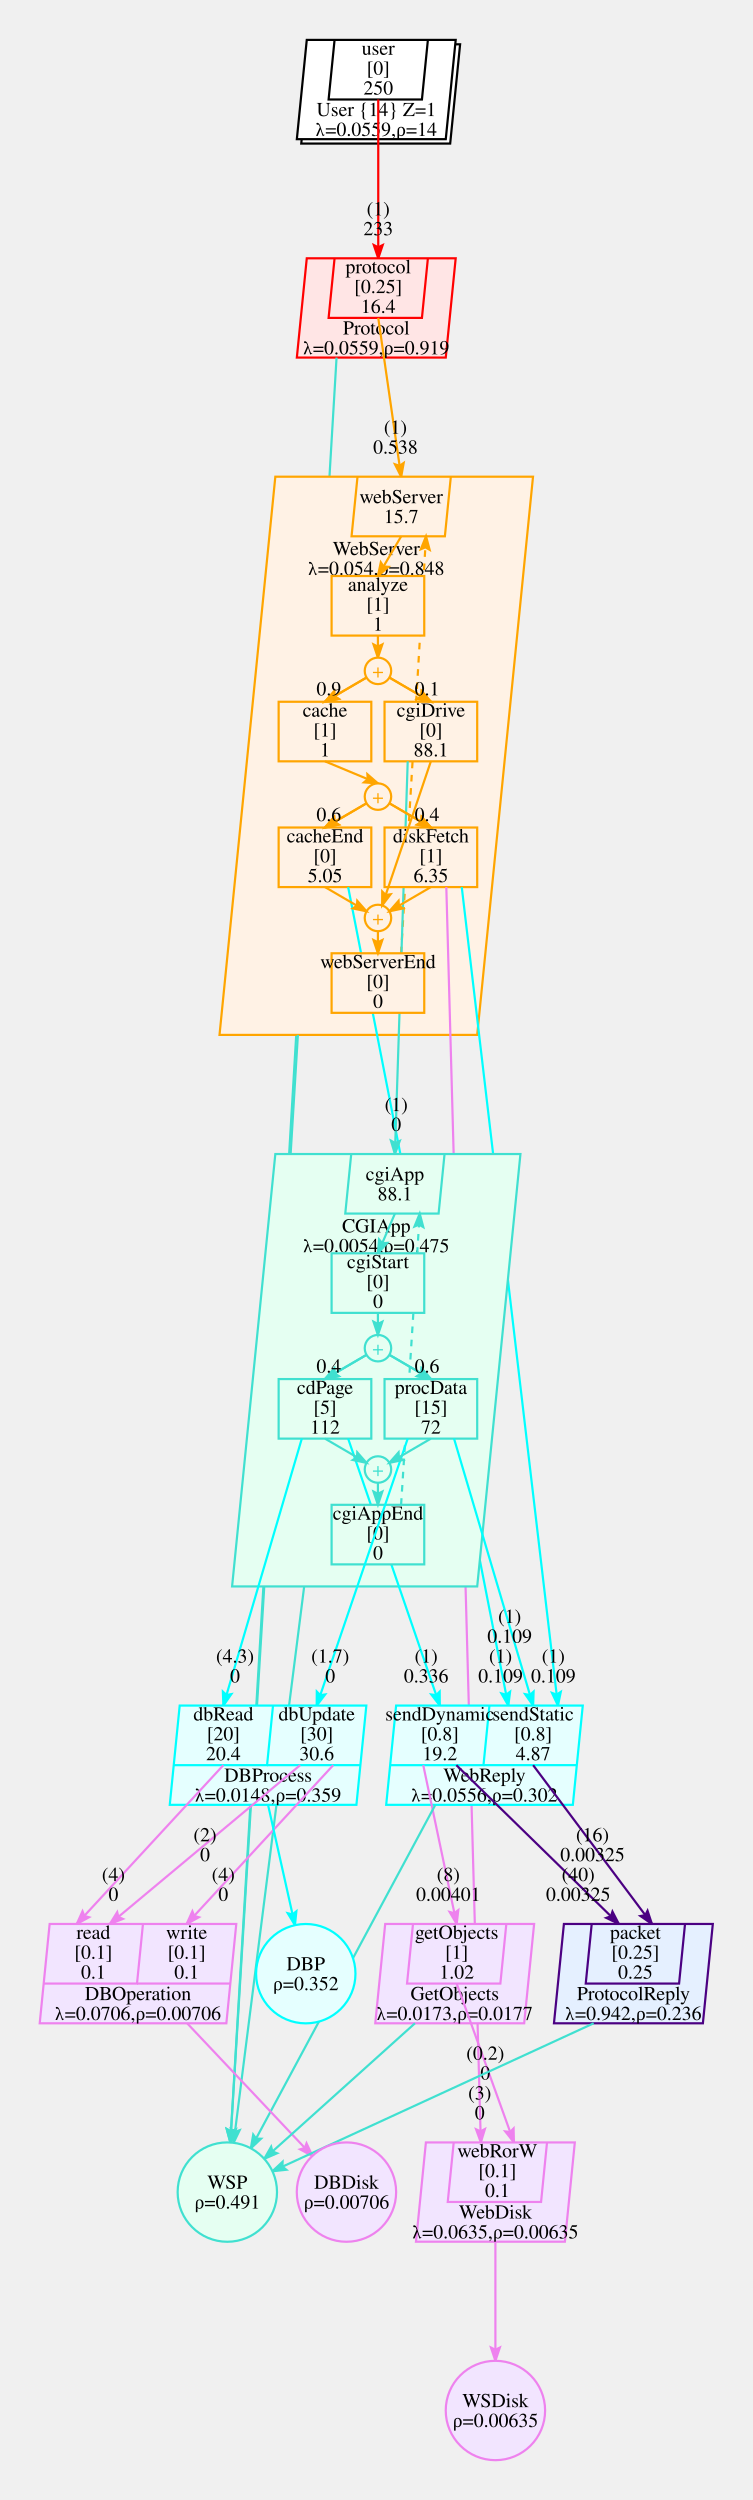
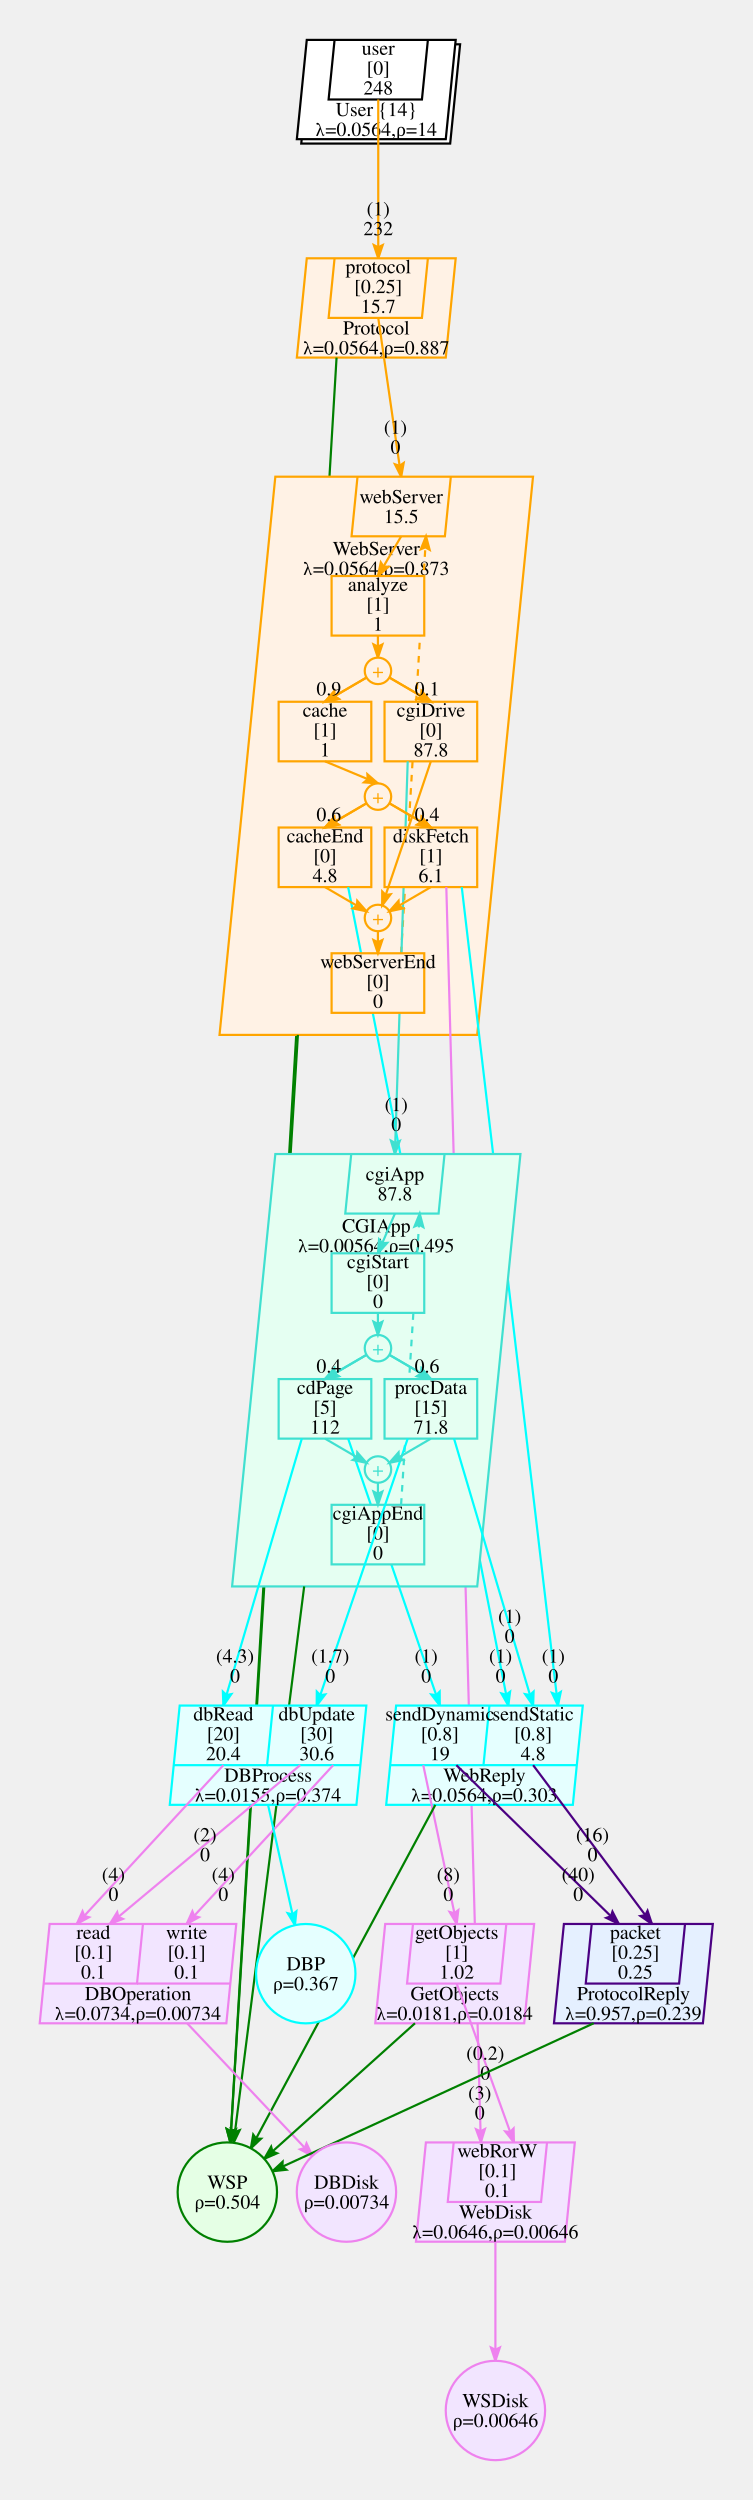
<svg xmlns="http://www.w3.org/2000/svg" width="4.737in" height="15.736in" viewBox="0 0 8528 28325">
  <polygon fill="#ffffff" stroke="black" stroke-width="25" points="3526.25,500 5213.75,500 5101.25,1625 3413.75,1625 " />
  <polygon fill="#ffffff" stroke="black" stroke-width="25" points="3476.25,450 5163.75,450 5051.25,1575 3363.75,1575 " />
-   <text x="4264" y="1538" font-family="Times" font-style="Roman" font-size="225" fill="black" text-anchor="middle">λ=0.0559,ρ=14</text>
-   <text x="4264" y="1313" font-family="Times" font-style="Roman" font-size="225" fill="black" text-anchor="middle">User {14} Z=1</text>
+   <text x="4264" y="1538" font-family="Times" font-style="Roman" font-size="225" fill="black" text-anchor="middle">λ=0.0564,ρ=14</text>
+   <text x="4264" y="1313" font-family="Times" font-style="Roman" font-size="225" fill="black" text-anchor="middle">User {14}</text>
  <polyline stroke="black" stroke-width="25" fill="none" points="3791.25,450 3723.75,1125 4781.25,1125 4848.75,450 " />
-   <text x="4286" y="1069" font-family="Times" font-style="Roman" font-size="225" fill="black" text-anchor="middle">250</text>
+   <text x="4286" y="1069" font-family="Times" font-style="Roman" font-size="225" fill="black" text-anchor="middle">248</text>
  <text x="4286" y="844" font-family="Times" font-style="Roman" font-size="225" fill="black" text-anchor="middle">[0]</text>
  <text x="4286" y="619" font-family="Times" font-style="Roman" font-size="225" fill="black" text-anchor="middle">user</text>
-   <line x1="4286.25" y1="1125" x2="4286.25" y2="2925" stroke="Red" stroke-width="25" />
-   <polygon fill="Red" stroke="Red" stroke-width="25" points="4286.25,2925 4336.25,2775 4286.25,2800 4236.25,2775 " />
-   <text x="4286" y="2663" font-family="Times" font-style="Roman" font-size="225" fill="black" text-anchor="middle">233</text>
+   <line x1="4286.25" y1="1125" x2="4286.25" y2="2925" stroke="Orange" stroke-width="25" />
+   <polygon fill="Orange" stroke="Orange" stroke-width="25" points="4286.25,2925 4336.25,2775 4286.25,2800 4236.25,2775 " />
+   <text x="4286" y="2663" font-family="Times" font-style="Roman" font-size="225" fill="black" text-anchor="middle">232</text>
  <text x="4286" y="2438" font-family="Times" font-style="Roman" font-size="225" fill="black" text-anchor="middle">(1)</text>
-   <polygon fill="#ffe5e5" stroke="Red" stroke-width="25" points="3476.25,2925 5163.75,2925 5051.25,4050 3363.75,4050 " />
-   <text x="4264" y="4013" font-family="Times" font-style="Roman" font-size="225" fill="black" text-anchor="middle">λ=0.0559,ρ=0.919</text>
+   <polygon fill="#fff2e5" stroke="Orange" stroke-width="25" points="3476.25,2925 5163.75,2925 5051.25,4050 3363.75,4050 " />
+   <text x="4264" y="4013" font-family="Times" font-style="Roman" font-size="225" fill="black" text-anchor="middle">λ=0.0564,ρ=0.887</text>
  <text x="4264" y="3788" font-family="Times" font-style="Roman" font-size="225" fill="black" text-anchor="middle">Protocol</text>
-   <polyline stroke="Red" stroke-width="25" fill="none" points="3791.25,2925 3723.75,3600 4781.25,3600 4848.75,2925 " />
-   <text x="4286" y="3544" font-family="Times" font-style="Roman" font-size="225" fill="black" text-anchor="middle">16.4</text>
+   <polyline stroke="Orange" stroke-width="25" fill="none" points="3791.25,2925 3723.75,3600 4781.25,3600 4848.75,2925 " />
+   <text x="4286" y="3544" font-family="Times" font-style="Roman" font-size="225" fill="black" text-anchor="middle">15.7</text>
  <text x="4286" y="3319" font-family="Times" font-style="Roman" font-size="225" fill="black" text-anchor="middle">[0.25]</text>
  <text x="4286" y="3094" font-family="Times" font-style="Roman" font-size="225" fill="black" text-anchor="middle">protocol</text>
  <line x1="4286.25" y1="3600" x2="4546.25" y2="5400" stroke="Orange" stroke-width="25" />
  <polygon fill="Orange" stroke="Orange" stroke-width="25" points="4546.25,5400 4574.29,5244.39 4528.38,5276.28 4475.32,5258.69 " />
-   <text x="4481" y="5138" font-family="Times" font-style="Roman" font-size="225" fill="black" text-anchor="middle">0.538</text>
+   <text x="4481" y="5138" font-family="Times" font-style="Roman" font-size="225" fill="black" text-anchor="middle">0</text>
  <text x="4481" y="4913" font-family="Times" font-style="Roman" font-size="225" fill="black" text-anchor="middle">(1)</text>
-   <line x1="3813.75" y1="4050" x2="2609.68" y2="24276" stroke="Turquoise" stroke-width="25" />
-   <polygon fill="Turquoise" stroke="Turquoise" stroke-width="25" points="2609.68,24276 2668.5,24129.2 2617.11,24151.2 2568.68,24123.3 " />
+   <line x1="3813.75" y1="4050" x2="2609.68" y2="24276" stroke="Green" stroke-width="25" />
+   <polygon fill="Green" stroke="Green" stroke-width="25" points="2609.68,24276 2668.5,24129.2 2617.11,24151.2 2568.68,24123.3 " />
  <polygon fill="#fff2e5" stroke="Orange" stroke-width="25" points="3120,5400 6040,5400 5407.5,11725 2487.5,11725 " />
-   <text x="4264" y="6513" font-family="Times" font-style="Roman" font-size="225" fill="black" text-anchor="middle">λ=0.054,ρ=0.848</text>
+   <text x="4264" y="6513" font-family="Times" font-style="Roman" font-size="225" fill="black" text-anchor="middle">λ=0.0564,ρ=0.873</text>
  <text x="4264" y="6288" font-family="Times" font-style="Roman" font-size="225" fill="black" text-anchor="middle">WebServer</text>
  <polyline stroke="Orange" stroke-width="25" fill="none" points="4051.25,5400 3983.75,6075 5041.25,6075 5108.75,5400 " />
-   <text x="4546" y="5925" font-family="Times" font-style="Roman" font-size="225" fill="black" text-anchor="middle">15.7</text>
+   <text x="4546" y="5925" font-family="Times" font-style="Roman" font-size="225" fill="black" text-anchor="middle">15.5</text>
  <text x="4546" y="5700" font-family="Times" font-style="Roman" font-size="225" fill="black" text-anchor="middle">webServer</text>
  <line x1="4546.25" y1="6075" x2="4282.5" y2="6525" stroke="Orange" stroke-width="25" />
  <polygon fill="Orange" stroke="Orange" stroke-width="25" points="4282.5,6525 4401.49,6420.87 4345.71,6417.16 4315.21,6370.31 " />
  <line x1="4545" y1="10800" x2="4827.5" y2="6075" stroke-dasharray="75" stroke="Orange" stroke-width="25" />
  <polygon fill="Orange" stroke="Orange" stroke-width="25" points="4827.5,6075 4768.64,6221.75 4820.04,6199.78 4868.46,6227.72 " />
  <polygon fill="#fff2e5" stroke="Orange" stroke-width="25" points="3757.5,7200 3757.5,6525 4807.5,6525 4807.5,7200 3757.5,7200 " />
  <text x="4283" y="7144" font-family="Times" font-style="Roman" font-size="225" fill="black" text-anchor="middle">1</text>
  <text x="4283" y="6919" font-family="Times" font-style="Roman" font-size="225" fill="black" text-anchor="middle">[1]</text>
  <text x="4283" y="6694" font-family="Times" font-style="Roman" font-size="225" fill="black" text-anchor="middle">analyze</text>
  <polygon fill="#fff2e5" stroke="Orange" stroke-width="25" points="3157.5,8625 3157.5,7950 4207.5,7950 4207.5,8625 3157.5,8625 " />
  <text x="3683" y="8569" font-family="Times" font-style="Roman" font-size="225" fill="black" text-anchor="middle">1</text>
  <text x="3683" y="8344" font-family="Times" font-style="Roman" font-size="225" fill="black" text-anchor="middle">[1]</text>
  <text x="3683" y="8119" font-family="Times" font-style="Roman" font-size="225" fill="black" text-anchor="middle">cache</text>
  <polygon fill="#fff2e5" stroke="Orange" stroke-width="25" points="3157.5,10050 3157.5,9375 4207.5,9375 4207.5,10050 3157.5,10050 " />
  <line x1="3945" y1="10050" x2="5760" y2="19325" stroke="Cyan" stroke-width="25" />
  <polygon fill="Cyan" stroke="Cyan" stroke-width="25" points="5760,19325 5780.26,19168.2 5735.99,19202.3 5682.12,19187.4 " />
-   <text x="5672" y="19063" font-family="Times" font-style="Roman" font-size="225" fill="black" text-anchor="middle">0.109</text>
+   <text x="5672" y="19063" font-family="Times" font-style="Roman" font-size="225" fill="black" text-anchor="middle">0</text>
  <text x="5672" y="18838" font-family="Times" font-style="Roman" font-size="225" fill="black" text-anchor="middle">(1)</text>
-   <text x="3683" y="9994" font-family="Times" font-style="Roman" font-size="225" fill="black" text-anchor="middle">5.05</text>
+   <text x="3683" y="9994" font-family="Times" font-style="Roman" font-size="225" fill="black" text-anchor="middle">4.8</text>
  <text x="3683" y="9769" font-family="Times" font-style="Roman" font-size="225" fill="black" text-anchor="middle">[0]</text>
  <text x="3683" y="9544" font-family="Times" font-style="Roman" font-size="225" fill="black" text-anchor="middle">cacheEnd</text>
  <polygon fill="#fff2e5" stroke="Orange" stroke-width="25" points="4357.5,8625 4357.5,7950 5407.5,7950 5407.5,8625 4357.5,8625 " />
  <line x1="4620" y1="8625" x2="4475" y2="13075" stroke="Turquoise" stroke-width="25" />
  <polygon fill="Turquoise" stroke="Turquoise" stroke-width="25" points="4475,13075 4529.86,12926.7 4479.07,12950.1 4429.91,12923.5 " />
  <text x="4490" y="12813" font-family="Times" font-style="Roman" font-size="225" fill="black" text-anchor="middle">0</text>
  <text x="4490" y="12588" font-family="Times" font-style="Roman" font-size="225" fill="black" text-anchor="middle">(1)</text>
-   <text x="4883" y="8569" font-family="Times" font-style="Roman" font-size="225" fill="black" text-anchor="middle">88.1</text>
+   <text x="4883" y="8569" font-family="Times" font-style="Roman" font-size="225" fill="black" text-anchor="middle">87.8</text>
  <text x="4883" y="8344" font-family="Times" font-style="Roman" font-size="225" fill="black" text-anchor="middle">[0]</text>
  <text x="4883" y="8119" font-family="Times" font-style="Roman" font-size="225" fill="black" text-anchor="middle">cgiDrive</text>
  <polygon fill="#fff2e5" stroke="Orange" stroke-width="25" points="4357.5,10050 4357.5,9375 5407.5,9375 5407.5,10050 4357.5,10050 " />
  <line x1="5057.5" y1="10050" x2="5448.75" y2="24275" stroke="Violet" stroke-width="25" />
  <polygon fill="Violet" stroke="Violet" stroke-width="25" points="5448.75,24275 5494.61,24123.7 5445.31,24150 5394.64,24126.4 " />
  <text x="5436" y="24013" font-family="Times" font-style="Roman" font-size="225" fill="black" text-anchor="middle">0</text>
  <text x="5436" y="23788" font-family="Times" font-style="Roman" font-size="225" fill="black" text-anchor="middle">(3)</text>
  <line x1="5232.5" y1="10050" x2="6322.5" y2="19325" stroke="Cyan" stroke-width="25" />
  <polygon fill="Cyan" stroke="Cyan" stroke-width="25" points="6322.5,19325 6354.65,19170.2 6307.91,19200.9 6255.33,19181.9 " />
-   <text x="6270" y="19063" font-family="Times" font-style="Roman" font-size="225" fill="black" text-anchor="middle">0.109</text>
+   <text x="6270" y="19063" font-family="Times" font-style="Roman" font-size="225" fill="black" text-anchor="middle">0</text>
  <text x="6270" y="18838" font-family="Times" font-style="Roman" font-size="225" fill="black" text-anchor="middle">(1)</text>
-   <text x="4883" y="9994" font-family="Times" font-style="Roman" font-size="225" fill="black" text-anchor="middle">6.35</text>
+   <text x="4883" y="9994" font-family="Times" font-style="Roman" font-size="225" fill="black" text-anchor="middle">6.1</text>
  <text x="4883" y="9769" font-family="Times" font-style="Roman" font-size="225" fill="black" text-anchor="middle">[1]</text>
  <text x="4883" y="9544" font-family="Times" font-style="Roman" font-size="225" fill="black" text-anchor="middle">diskFetch</text>
  <polygon fill="#fff2e5" stroke="Orange" stroke-width="25" points="3757.5,11475 3757.5,10800 4807.5,10800 4807.5,11475 3757.5,11475 " />
  <text x="4283" y="11419" font-family="Times" font-style="Roman" font-size="225" fill="black" text-anchor="middle">0</text>
  <text x="4283" y="11194" font-family="Times" font-style="Roman" font-size="225" fill="black" text-anchor="middle">[0]</text>
  <text x="4283" y="10969" font-family="Times" font-style="Roman" font-size="225" fill="black" text-anchor="middle">webServerEnd</text>
  <line x1="4282.5" y1="7200" x2="4282.5" y2="7450" stroke="Orange" stroke-width="25" />
  <polygon fill="Orange" stroke="Orange" stroke-width="25" points="4282.5,7450 4332.5,7300 4282.5,7325 4232.5,7300 " />
  <line x1="3682.5" y1="8625" x2="4282.5" y2="8875" stroke="Orange" stroke-width="25" />
  <polygon fill="Orange" stroke="Orange" stroke-width="25" points="4282.5,8875 4163.27,8771.15 4167.12,8826.92 4124.81,8863.46 " />
  <circle cx="4283" cy="7600" r="150" fill="#fff2e5" stroke="Orange" stroke-width="25" />
  <text x="4283" y="7675" font-family="Times" font-style="Roman" font-size="225" fill="Orange" text-anchor="middle">+</text>
  <line x1="4152.93" y1="7675.58" x2="3682.5" y2="7950" stroke="Orange" stroke-width="25" />
  <polygon fill="Orange" stroke="Orange" stroke-width="25" points="3682.5,7950 3837.26,7917.61 3790.47,7887.02 3786.87,7831.23 " />
  <line x1="4412.07" y1="7675.58" x2="4882.5" y2="7950" stroke="Orange" stroke-width="25" />
  <polygon fill="Orange" stroke="Orange" stroke-width="25" points="4882.5,7950 4778.13,7831.23 4774.53,7887.02 4727.74,7917.61 " />
  <line x1="4152.93" y1="7675.58" x2="3682.5" y2="7950" stroke="Orange" stroke-width="25" />
  <polygon fill="Orange" stroke="Orange" stroke-width="25" points="3682.5,7950 3837.26,7917.61 3790.47,7887.02 3786.87,7831.23 " />
  <line x1="4412.07" y1="7675.58" x2="4882.5" y2="7950" stroke="Orange" stroke-width="25" />
  <polygon fill="Orange" stroke="Orange" stroke-width="25" points="4882.5,7950 4778.13,7831.23 4774.53,7887.02 4727.74,7917.61 " />
  <text x="3726" y="7877" font-family="Times" font-style="Roman" font-size="225" fill="black" text-anchor="middle">0.9</text>
  <text x="4839" y="7877" font-family="Times" font-style="Roman" font-size="225" fill="black" text-anchor="middle">0.1</text>
  <circle cx="4283" cy="10400" r="150" fill="#fff2e5" stroke="Orange" stroke-width="25" />
  <text x="4283" y="10475" font-family="Times" font-style="Roman" font-size="225" fill="Orange" text-anchor="middle">+</text>
  <line x1="3682.5" y1="10050" x2="4152.93" y2="10324.4" stroke="Orange" stroke-width="25" />
  <polygon fill="Orange" stroke="Orange" stroke-width="25" points="4152.93,10324.4 4048.56,10205.6 4044.96,10261.4 3998.17,10292 " />
  <line x1="4882.5" y1="8625" x2="4330.53" y2="10257.9" stroke="Orange" stroke-width="25" />
  <polygon fill="Orange" stroke="Orange" stroke-width="25" points="4330.53,10257.9 4425.94,10131.8 4370.56,10139.5 4331.2,10099.8 " />
  <line x1="4882.5" y1="10050" x2="4412.07" y2="10324.4" stroke="Orange" stroke-width="25" />
  <polygon fill="Orange" stroke="Orange" stroke-width="25" points="4412.07,10324.4 4566.83,10292 4520.04,10261.4 4516.44,10205.6 " />
  <circle cx="4283" cy="9025" r="150" fill="#fff2e5" stroke="Orange" stroke-width="25" />
  <text x="4283" y="9100" font-family="Times" font-style="Roman" font-size="225" fill="Orange" text-anchor="middle">+</text>
  <line x1="4152.93" y1="9100.58" x2="3682.5" y2="9375" stroke="Orange" stroke-width="25" />
  <polygon fill="Orange" stroke="Orange" stroke-width="25" points="3682.5,9375 3837.26,9342.61 3790.47,9312.02 3786.87,9256.23 " />
  <line x1="4412.07" y1="9100.58" x2="4882.5" y2="9375" stroke="Orange" stroke-width="25" />
  <polygon fill="Orange" stroke="Orange" stroke-width="25" points="4882.5,9375 4778.13,9256.23 4774.53,9312.02 4727.74,9342.61 " />
  <line x1="4152.93" y1="9100.58" x2="3682.5" y2="9375" stroke="Orange" stroke-width="25" />
  <polygon fill="Orange" stroke="Orange" stroke-width="25" points="3682.5,9375 3837.26,9342.61 3790.47,9312.02 3786.87,9256.23 " />
  <line x1="4412.07" y1="9100.58" x2="4882.5" y2="9375" stroke="Orange" stroke-width="25" />
  <polygon fill="Orange" stroke="Orange" stroke-width="25" points="4882.5,9375 4778.13,9256.23 4774.53,9312.02 4727.74,9342.61 " />
  <text x="3726" y="9302" font-family="Times" font-style="Roman" font-size="225" fill="black" text-anchor="middle">0.6</text>
  <text x="4839" y="9302" font-family="Times" font-style="Roman" font-size="225" fill="black" text-anchor="middle">0.4</text>
  <line x1="4282.5" y1="10550" x2="4282.5" y2="10800" stroke="Orange" stroke-width="25" />
  <polygon fill="Orange" stroke="Orange" stroke-width="25" points="4282.5,10800 4332.5,10650 4282.5,10675 4232.5,10650 " />
-   <line x1="3375.62" y1="11725" x2="2610.48" y2="24276" stroke="Turquoise" stroke-width="25" />
-   <polygon fill="Turquoise" stroke="Turquoise" stroke-width="25" points="2610.48,24276 2669.51,24129.4 2618.08,24151.3 2569.7,24123.3 " />
+   <line x1="3375.62" y1="11725" x2="2610.48" y2="24276" stroke="Green" stroke-width="25" />
+   <polygon fill="Green" stroke="Green" stroke-width="25" points="2610.48,24276 2669.51,24129.4 2618.08,24151.3 2569.7,24123.3 " />
  <polygon fill="#e5fff2" stroke="Turquoise" stroke-width="25" points="3120,13075 5897.5,13075 5407.5,17975 2630,17975 " />
-   <text x="4264" y="14188" font-family="Times" font-style="Roman" font-size="225" fill="black" text-anchor="middle">λ=0.0054,ρ=0.475</text>
+   <text x="4264" y="14188" font-family="Times" font-style="Roman" font-size="225" fill="black" text-anchor="middle">λ=0.00564,ρ=0.495</text>
  <text x="4264" y="13963" font-family="Times" font-style="Roman" font-size="225" fill="black" text-anchor="middle">CGIApp</text>
  <polyline stroke="Turquoise" stroke-width="25" fill="none" points="3980,13075 3912.5,13750 4970,13750 5037.5,13075 " />
-   <text x="4475" y="13600" font-family="Times" font-style="Roman" font-size="225" fill="black" text-anchor="middle">88.1</text>
+   <text x="4475" y="13600" font-family="Times" font-style="Roman" font-size="225" fill="black" text-anchor="middle">87.8</text>
  <text x="4475" y="13375" font-family="Times" font-style="Roman" font-size="225" fill="black" text-anchor="middle">cgiApp</text>
  <line x1="4475" y1="13750" x2="4282.5" y2="14200" stroke="Turquoise" stroke-width="25" />
  <polygon fill="Turquoise" stroke="Turquoise" stroke-width="25" points="4282.5,14200 4387.47,14081.8 4331.66,14085.1 4295.52,14042.4 " />
  <line x1="4545" y1="17050" x2="4756.25" y2="13750" stroke-dasharray="75" stroke="Turquoise" stroke-width="25" />
  <polygon fill="Turquoise" stroke="Turquoise" stroke-width="25" points="4756.25,13750 4696.77,13896.5 4748.26,13874.7 4796.57,13902.9 " />
  <polygon fill="#e5fff2" stroke="Turquoise" stroke-width="25" points="3157.5,16300 3157.5,15625 4207.5,15625 4207.5,16300 3157.5,16300 " />
  <line x1="3420" y1="16300" x2="2531.25" y2="19325" stroke="Cyan" stroke-width="25" />
  <polygon fill="Cyan" stroke="Cyan" stroke-width="25" points="2531.25,19325 2621.51,19195.2 2566.49,19205.1 2525.56,19167 " />
  <text x="2663" y="19063" font-family="Times" font-style="Roman" font-size="225" fill="black" text-anchor="middle">0</text>
  <text x="2663" y="18838" font-family="Times" font-style="Roman" font-size="225" fill="black" text-anchor="middle">(4.3)</text>
  <line x1="3945" y1="16300" x2="4983.75" y2="19325" stroke="Cyan" stroke-width="25" />
  <polygon fill="Cyan" stroke="Cyan" stroke-width="25" points="4983.75,19325 4982.32,19166.9 4943.15,19206.8 4887.74,19199.4 " />
-   <text x="4829" y="19063" font-family="Times" font-style="Roman" font-size="225" fill="black" text-anchor="middle">0.336</text>
+   <text x="4829" y="19063" font-family="Times" font-style="Roman" font-size="225" fill="black" text-anchor="middle">0</text>
  <text x="4829" y="18838" font-family="Times" font-style="Roman" font-size="225" fill="black" text-anchor="middle">(1)</text>
  <text x="3683" y="16244" font-family="Times" font-style="Roman" font-size="225" fill="black" text-anchor="middle">112</text>
  <text x="3683" y="16019" font-family="Times" font-style="Roman" font-size="225" fill="black" text-anchor="middle">[5]</text>
  <text x="3683" y="15794" font-family="Times" font-style="Roman" font-size="225" fill="black" text-anchor="middle">cdPage</text>
  <polygon fill="#e5fff2" stroke="Turquoise" stroke-width="25" points="3757.5,17725 3757.5,17050 4807.5,17050 4807.5,17725 3757.5,17725 " />
  <text x="4283" y="17669" font-family="Times" font-style="Roman" font-size="225" fill="black" text-anchor="middle">0</text>
  <text x="4283" y="17444" font-family="Times" font-style="Roman" font-size="225" fill="black" text-anchor="middle">[0]</text>
  <text x="4283" y="17219" font-family="Times" font-style="Roman" font-size="225" fill="black" text-anchor="middle">cgiAppEnd</text>
  <polygon fill="#e5fff2" stroke="Turquoise" stroke-width="25" points="3757.5,14875 3757.5,14200 4807.5,14200 4807.5,14875 3757.5,14875 " />
  <text x="4283" y="14819" font-family="Times" font-style="Roman" font-size="225" fill="black" text-anchor="middle">0</text>
  <text x="4283" y="14594" font-family="Times" font-style="Roman" font-size="225" fill="black" text-anchor="middle">[0]</text>
  <text x="4283" y="14369" font-family="Times" font-style="Roman" font-size="225" fill="black" text-anchor="middle">cgiStart</text>
  <polygon fill="#e5fff2" stroke="Turquoise" stroke-width="25" points="4357.5,16300 4357.5,15625 5407.5,15625 5407.5,16300 4357.5,16300 " />
  <line x1="4620" y1="16300" x2="3588.75" y2="19325" stroke="Cyan" stroke-width="25" />
  <polygon fill="Cyan" stroke="Cyan" stroke-width="25" points="3588.75,19325 3684.48,19199.2 3629.08,19206.7 3589.83,19166.9 " />
  <text x="3742" y="19063" font-family="Times" font-style="Roman" font-size="225" fill="black" text-anchor="middle">0</text>
  <text x="3742" y="18838" font-family="Times" font-style="Roman" font-size="225" fill="black" text-anchor="middle">(1.7)</text>
  <line x1="5145" y1="16300" x2="6041.25" y2="19325" stroke="Cyan" stroke-width="25" />
  <polygon fill="Cyan" stroke="Cyan" stroke-width="25" points="6041.25,19325 6046.58,19167 6005.74,19205.1 5950.7,19195.4 " />
-   <text x="5775" y="18613" font-family="Times" font-style="Roman" font-size="225" fill="black" text-anchor="middle">0.109</text>
+   <text x="5775" y="18613" font-family="Times" font-style="Roman" font-size="225" fill="black" text-anchor="middle">0</text>
  <text x="5775" y="18388" font-family="Times" font-style="Roman" font-size="225" fill="black" text-anchor="middle">(1)</text>
-   <text x="4883" y="16244" font-family="Times" font-style="Roman" font-size="225" fill="black" text-anchor="middle">72</text>
+   <text x="4883" y="16244" font-family="Times" font-style="Roman" font-size="225" fill="black" text-anchor="middle">71.8</text>
  <text x="4883" y="16019" font-family="Times" font-style="Roman" font-size="225" fill="black" text-anchor="middle">[15]</text>
  <text x="4883" y="15794" font-family="Times" font-style="Roman" font-size="225" fill="black" text-anchor="middle">procData</text>
  <circle cx="4283" cy="16650" r="150" fill="#e5fff2" stroke="Turquoise" stroke-width="25" />
  <text x="4283" y="16725" font-family="Times" font-style="Roman" font-size="225" fill="Turquoise" text-anchor="middle">+</text>
+   <line x1="3682.5" y1="16300" x2="4152.93" y2="16574.4" stroke="Turquoise" stroke-width="25" />
+   <polygon fill="Turquoise" stroke="Turquoise" stroke-width="25" points="4152.93,16574.4 4048.56,16455.6 4044.96,16511.4 3998.17,16542 " />
  <line x1="4882.5" y1="16300" x2="4412.07" y2="16574.4" stroke="Turquoise" stroke-width="25" />
  <polygon fill="Turquoise" stroke="Turquoise" stroke-width="25" points="4412.07,16574.4 4566.83,16542 4520.04,16511.4 4516.44,16455.6 " />
-   <line x1="3682.5" y1="16300" x2="4152.93" y2="16574.4" stroke="Turquoise" stroke-width="25" />
-   <polygon fill="Turquoise" stroke="Turquoise" stroke-width="25" points="4152.93,16574.4 4048.56,16455.6 4044.96,16511.4 3998.17,16542 " />
  <circle cx="4283" cy="15275" r="150" fill="#e5fff2" stroke="Turquoise" stroke-width="25" />
  <text x="4283" y="15350" font-family="Times" font-style="Roman" font-size="225" fill="Turquoise" text-anchor="middle">+</text>
+   <line x1="4152.93" y1="15350.6" x2="3682.5" y2="15625" stroke="Turquoise" stroke-width="25" />
+   <polygon fill="Turquoise" stroke="Turquoise" stroke-width="25" points="3682.5,15625 3837.26,15592.6 3790.47,15562 3786.87,15506.2 " />
  <line x1="4412.07" y1="15350.6" x2="4882.5" y2="15625" stroke="Turquoise" stroke-width="25" />
  <polygon fill="Turquoise" stroke="Turquoise" stroke-width="25" points="4882.5,15625 4778.13,15506.2 4774.53,15562 4727.74,15592.6 " />
  <line x1="4152.93" y1="15350.6" x2="3682.5" y2="15625" stroke="Turquoise" stroke-width="25" />
  <polygon fill="Turquoise" stroke="Turquoise" stroke-width="25" points="3682.5,15625 3837.26,15592.6 3790.47,15562 3786.87,15506.2 " />
  <line x1="4412.07" y1="15350.6" x2="4882.5" y2="15625" stroke="Turquoise" stroke-width="25" />
  <polygon fill="Turquoise" stroke="Turquoise" stroke-width="25" points="4882.5,15625 4778.13,15506.2 4774.53,15562 4727.74,15592.6 " />
-   <line x1="4152.93" y1="15350.6" x2="3682.5" y2="15625" stroke="Turquoise" stroke-width="25" />
-   <polygon fill="Turquoise" stroke="Turquoise" stroke-width="25" points="3682.5,15625 3837.26,15592.6 3790.47,15562 3786.87,15506.2 " />
+   <text x="3726" y="15552" font-family="Times" font-style="Roman" font-size="225" fill="black" text-anchor="middle">0.4</text>
  <text x="4839" y="15552" font-family="Times" font-style="Roman" font-size="225" fill="black" text-anchor="middle">0.6</text>
-   <text x="3726" y="15552" font-family="Times" font-style="Roman" font-size="225" fill="black" text-anchor="middle">0.4</text>
  <line x1="4282.5" y1="16800" x2="4282.5" y2="17050" stroke="Turquoise" stroke-width="25" />
  <polygon fill="Turquoise" stroke="Turquoise" stroke-width="25" points="4282.5,17050 4332.5,16900 4282.5,16925 4232.5,16900 " />
  <line x1="4282.5" y1="14875" x2="4282.5" y2="15125" stroke="Turquoise" stroke-width="25" />
  <polygon fill="Turquoise" stroke="Turquoise" stroke-width="25" points="4282.5,15125 4332.5,14975 4282.5,15000 4232.5,14975 " />
-   <line x1="3446.88" y1="17975" x2="2647.05" y2="24279.5" stroke="Turquoise" stroke-width="25" />
-   <polygon fill="Turquoise" stroke="Turquoise" stroke-width="25" points="2647.05,24279.5 2715.53,24137 2662.78,24155.5 2616.32,24124.4 " />
+   <line x1="3446.88" y1="17975" x2="2647.05" y2="24279.5" stroke="Green" stroke-width="25" />
+   <polygon fill="Green" stroke="Green" stroke-width="25" points="2647.05,24279.5 2715.53,24137 2662.78,24155.5 2616.32,24124.4 " />
  <polygon fill="#e5ffff" stroke="Cyan" stroke-width="25" points="2036.25,19325 4151.25,19325 4038.75,20450 1923.75,20450 " />
-   <text x="3038" y="20413" font-family="Times" font-style="Roman" font-size="225" fill="black" text-anchor="middle">λ=0.0148,ρ=0.359</text>
+   <text x="3038" y="20413" font-family="Times" font-style="Roman" font-size="225" fill="black" text-anchor="middle">λ=0.0155,ρ=0.374</text>
  <text x="3038" y="20188" font-family="Times" font-style="Roman" font-size="225" fill="black" text-anchor="middle">DBProcess</text>
  <polyline stroke="Cyan" stroke-width="25" fill="none" points="1968.75,20000 3026.25,20000 3093.75,19325 " />
  <text x="2531" y="19944" font-family="Times" font-style="Roman" font-size="225" fill="black" text-anchor="middle">20.4</text>
  <text x="2531" y="19719" font-family="Times" font-style="Roman" font-size="225" fill="black" text-anchor="middle">[20]</text>
  <text x="2531" y="19494" font-family="Times" font-style="Roman" font-size="225" fill="black" text-anchor="middle">dbRead</text>
  <line x1="2531.25" y1="20000" x2="870" y2="21800" stroke="Violet" stroke-width="25" />
  <polygon fill="Violet" stroke="Violet" stroke-width="25" points="870,21800 1008.48,21723.7 954.777,21708.1 934.989,21655.9 " />
  <text x="1285" y="21538" font-family="Times" font-style="Roman" font-size="225" fill="black" text-anchor="middle">0</text>
  <text x="1285" y="21313" font-family="Times" font-style="Roman" font-size="225" fill="black" text-anchor="middle">(4)</text>
  <line x1="3026.25" y1="20000" x2="4083.75" y2="20000" stroke="Cyan" stroke-width="25" />
  <text x="3589" y="19944" font-family="Times" font-style="Roman" font-size="225" fill="black" text-anchor="middle">30.6</text>
  <text x="3589" y="19719" font-family="Times" font-style="Roman" font-size="225" fill="black" text-anchor="middle">[30]</text>
  <text x="3589" y="19494" font-family="Times" font-style="Roman" font-size="225" fill="black" text-anchor="middle">dbUpdate</text>
  <line x1="3401.25" y1="20000" x2="1245" y2="21800" stroke="Violet" stroke-width="25" />
  <polygon fill="Violet" stroke="Violet" stroke-width="25" points="1245,21800 1392.19,21742.3 1340.96,21719.9 1328.11,21665.5 " />
  <text x="2323" y="21088" font-family="Times" font-style="Roman" font-size="225" fill="black" text-anchor="middle">0</text>
  <text x="2323" y="20863" font-family="Times" font-style="Roman" font-size="225" fill="black" text-anchor="middle">(2)</text>
  <line x1="3776.25" y1="20000" x2="2115" y2="21800" stroke="Violet" stroke-width="25" />
  <polygon fill="Violet" stroke="Violet" stroke-width="25" points="2115,21800 2253.48,21723.7 2199.78,21708.1 2179.99,21655.9 " />
  <text x="2530" y="21538" font-family="Times" font-style="Roman" font-size="225" fill="black" text-anchor="middle">0</text>
  <text x="2530" y="21313" font-family="Times" font-style="Roman" font-size="225" fill="black" text-anchor="middle">(4)</text>
  <line x1="3037.5" y1="20450" x2="3342.29" y2="21813.5" stroke="Cyan" stroke-width="25" />
  <polygon fill="Cyan" stroke="Cyan" stroke-width="25" points="3342.29,21813.5 3358.37,21656.3 3315.02,21691.6 3260.78,21678.1 " />
  <polygon fill="#e5ffff" stroke="Cyan" stroke-width="25" points="4488.75,19325 6603.75,19325 6491.25,20450 4376.25,20450 " />
-   <text x="5490" y="20413" font-family="Times" font-style="Roman" font-size="225" fill="black" text-anchor="middle">λ=0.0556,ρ=0.302</text>
+   <text x="5490" y="20413" font-family="Times" font-style="Roman" font-size="225" fill="black" text-anchor="middle">λ=0.0564,ρ=0.303</text>
  <text x="5490" y="20188" font-family="Times" font-style="Roman" font-size="225" fill="black" text-anchor="middle">WebReply</text>
  <polyline stroke="Cyan" stroke-width="25" fill="none" points="4421.25,20000 5478.75,20000 5546.25,19325 " />
-   <text x="4984" y="19944" font-family="Times" font-style="Roman" font-size="225" fill="black" text-anchor="middle">19.2</text>
+   <text x="4984" y="19944" font-family="Times" font-style="Roman" font-size="225" fill="black" text-anchor="middle">19</text>
  <text x="4984" y="19719" font-family="Times" font-style="Roman" font-size="225" fill="black" text-anchor="middle">[0.8]</text>
  <text x="4984" y="19494" font-family="Times" font-style="Roman" font-size="225" fill="black" text-anchor="middle">sendDynamic</text>
  <line x1="4796.25" y1="20000" x2="5175" y2="21800" stroke="Violet" stroke-width="25" />
  <polygon fill="Violet" stroke="Violet" stroke-width="25" points="5175,21800 5193.04,21642.9 5149.26,21677.7 5095.19,21663.5 " />
-   <text x="5080" y="21538" font-family="Times" font-style="Roman" font-size="225" fill="black" text-anchor="middle">0.00401</text>
+   <text x="5080" y="21538" font-family="Times" font-style="Roman" font-size="225" fill="black" text-anchor="middle">0</text>
  <text x="5080" y="21313" font-family="Times" font-style="Roman" font-size="225" fill="black" text-anchor="middle">(8)</text>
  <line x1="5171.25" y1="20000" x2="7012.5" y2="21800" stroke="Indigo" stroke-width="25" />
  <polygon fill="Indigo" stroke="Indigo" stroke-width="25" points="7012.5,21800 6940.19,21659.4 6923.12,21712.6 6870.29,21730.9 " />
-   <text x="6552" y="21538" font-family="Times" font-style="Roman" font-size="225" fill="black" text-anchor="middle">0.00325</text>
+   <text x="6552" y="21538" font-family="Times" font-style="Roman" font-size="225" fill="black" text-anchor="middle">0</text>
  <text x="6552" y="21313" font-family="Times" font-style="Roman" font-size="225" fill="black" text-anchor="middle">(40)</text>
  <line x1="5478.75" y1="20000" x2="6536.25" y2="20000" stroke="Cyan" stroke-width="25" />
-   <text x="6041" y="19944" font-family="Times" font-style="Roman" font-size="225" fill="black" text-anchor="middle">4.87</text>
+   <text x="6041" y="19944" font-family="Times" font-style="Roman" font-size="225" fill="black" text-anchor="middle">4.8</text>
  <text x="6041" y="19719" font-family="Times" font-style="Roman" font-size="225" fill="black" text-anchor="middle">[0.8]</text>
  <text x="6041" y="19494" font-family="Times" font-style="Roman" font-size="225" fill="black" text-anchor="middle">sendStatic</text>
  <line x1="6041.25" y1="20000" x2="7387.5" y2="21800" stroke="Indigo" stroke-width="25" />
  <polygon fill="Indigo" stroke="Indigo" stroke-width="25" points="7387.5,21800 7337.7,21649.9 7312.63,21699.9 7257.62,21709.8 " />
-   <text x="6714" y="21088" font-family="Times" font-style="Roman" font-size="225" fill="black" text-anchor="middle">0.00325</text>
+   <text x="6714" y="21088" font-family="Times" font-style="Roman" font-size="225" fill="black" text-anchor="middle">0</text>
  <text x="6714" y="20863" font-family="Times" font-style="Roman" font-size="225" fill="black" text-anchor="middle">(16)</text>
-   <line x1="4933.12" y1="20450" x2="2842.44" y2="24342" stroke="Turquoise" stroke-width="25" />
-   <polygon fill="Turquoise" stroke="Turquoise" stroke-width="25" points="2842.44,24342 2957.47,24233.5 2901.59,24231.9 2869.38,24186.2 " />
+   <line x1="4933.12" y1="20450" x2="2842.44" y2="24342" stroke="Green" stroke-width="25" />
+   <polygon fill="Green" stroke="Green" stroke-width="25" points="2842.44,24342 2957.47,24233.5 2901.59,24231.9 2869.38,24186.2 " />
  <polygon fill="#f2e5ff" stroke="Violet" stroke-width="25" points="562.5,21800 2677.5,21800 2565,22925 450,22925 " />
-   <text x="1564" y="22888" font-family="Times" font-style="Roman" font-size="225" fill="black" text-anchor="middle">λ=0.0706,ρ=0.00706</text>
+   <text x="1564" y="22888" font-family="Times" font-style="Roman" font-size="225" fill="black" text-anchor="middle">λ=0.0734,ρ=0.00734</text>
  <text x="1564" y="22663" font-family="Times" font-style="Roman" font-size="225" fill="black" text-anchor="middle">DBOperation</text>
  <polyline stroke="Violet" stroke-width="25" fill="none" points="495,22475 1552.5,22475 1620,21800 " />
  <text x="1058" y="22419" font-family="Times" font-style="Roman" font-size="225" fill="black" text-anchor="middle">0.1</text>
  <text x="1058" y="22194" font-family="Times" font-style="Roman" font-size="225" fill="black" text-anchor="middle">[0.1]</text>
  <text x="1058" y="21969" font-family="Times" font-style="Roman" font-size="225" fill="black" text-anchor="middle">read</text>
  <line x1="1552.5" y1="22475" x2="2610" y2="22475" stroke="Violet" stroke-width="25" />
  <text x="2115" y="22419" font-family="Times" font-style="Roman" font-size="225" fill="black" text-anchor="middle">0.1</text>
  <text x="2115" y="22194" font-family="Times" font-style="Roman" font-size="225" fill="black" text-anchor="middle">[0.1]</text>
  <text x="2115" y="21969" font-family="Times" font-style="Roman" font-size="225" fill="black" text-anchor="middle">write</text>
  <line x1="2120.62" y1="22925" x2="3540.09" y2="24428.5" stroke="Violet" stroke-width="25" />
  <polygon fill="Violet" stroke="Violet" stroke-width="25" points="3540.09,24428.5 3473.48,24285.1 3454.28,24337.6 3400.76,24353.7 " />
  <circle cx="3465" cy="22363" r="563" fill="#e5ffff" stroke="Cyan" stroke-width="25" />
-   <text x="3465" y="22550" font-family="Times" font-style="Roman" font-size="225" fill="black" text-anchor="middle">ρ=0.352</text>
+   <text x="3465" y="22550" font-family="Times" font-style="Roman" font-size="225" fill="black" text-anchor="middle">ρ=0.367</text>
  <text x="3465" y="22325" font-family="Times" font-style="Roman" font-size="225" fill="black" text-anchor="middle">DBP</text>
  <polygon fill="#f2e5ff" stroke="Violet" stroke-width="25" points="4365,21800 6052.5,21800 5940,22925 4252.5,22925 " />
-   <text x="5153" y="22888" font-family="Times" font-style="Roman" font-size="225" fill="black" text-anchor="middle">λ=0.0173,ρ=0.0177</text>
+   <text x="5153" y="22888" font-family="Times" font-style="Roman" font-size="225" fill="black" text-anchor="middle">λ=0.0181,ρ=0.0184</text>
  <text x="5153" y="22663" font-family="Times" font-style="Roman" font-size="225" fill="black" text-anchor="middle">GetObjects</text>
  <polyline stroke="Violet" stroke-width="25" fill="none" points="4680,21800 4612.5,22475 5670,22475 5737.5,21800 " />
  <text x="5175" y="22419" font-family="Times" font-style="Roman" font-size="225" fill="black" text-anchor="middle">1.02</text>
  <text x="5175" y="22194" font-family="Times" font-style="Roman" font-size="225" fill="black" text-anchor="middle">[1]</text>
  <text x="5175" y="21969" font-family="Times" font-style="Roman" font-size="225" fill="black" text-anchor="middle">getObjects</text>
  <line x1="5175" y1="22475" x2="5823.75" y2="24275" stroke="Violet" stroke-width="25" />
  <polygon fill="Violet" stroke="Violet" stroke-width="25" points="5823.75,24275 5819.93,24116.9 5781.37,24157.4 5725.85,24150.8 " />
  <text x="5499" y="23563" font-family="Times" font-style="Roman" font-size="225" fill="black" text-anchor="middle">0</text>
  <text x="5499" y="23338" font-family="Times" font-style="Roman" font-size="225" fill="black" text-anchor="middle">(0.2)</text>
-   <line x1="4702.5" y1="22925" x2="2994.46" y2="24461.3" stroke="Turquoise" stroke-width="25" />
-   <polygon fill="Turquoise" stroke="Turquoise" stroke-width="25" points="2994.46,24461.3 3139.42,24398.2 3087.4,24377.7 3072.55,24323.8 " />
+   <line x1="4702.5" y1="22925" x2="2994.46" y2="24461.3" stroke="Green" stroke-width="25" />
+   <polygon fill="Green" stroke="Green" stroke-width="25" points="2994.46,24461.3 3139.42,24398.2 3087.4,24377.7 3072.55,24323.8 " />
  <polygon fill="#e5f0ff" stroke="Indigo" stroke-width="25" points="6390,21800 8077.5,21800 7965,22925 6277.5,22925 " />
-   <text x="7178" y="22888" font-family="Times" font-style="Roman" font-size="225" fill="black" text-anchor="middle">λ=0.942,ρ=0.236</text>
+   <text x="7178" y="22888" font-family="Times" font-style="Roman" font-size="225" fill="black" text-anchor="middle">λ=0.957,ρ=0.239</text>
  <text x="7178" y="22663" font-family="Times" font-style="Roman" font-size="225" fill="black" text-anchor="middle">ProtocolReply</text>
  <polyline stroke="Indigo" stroke-width="25" fill="none" points="6705,21800 6637.5,22475 7695,22475 7762.5,21800 " />
  <text x="7200" y="22419" font-family="Times" font-style="Roman" font-size="225" fill="black" text-anchor="middle">0.25</text>
  <text x="7200" y="22194" font-family="Times" font-style="Roman" font-size="225" fill="black" text-anchor="middle">[0.25]</text>
  <text x="7200" y="21969" font-family="Times" font-style="Roman" font-size="225" fill="black" text-anchor="middle">packet</text>
-   <line x1="6727.5" y1="22925" x2="3087.14" y2="24602.1" stroke="Turquoise" stroke-width="25" />
-   <polygon fill="Turquoise" stroke="Turquoise" stroke-width="25" points="3087.14,24602.1 3244.3,24584.8 3200.67,24549.8 3202.45,24494 " />
-   <circle cx="2576" cy="24838" r="563" fill="#e5fff2" stroke="Turquoise" stroke-width="25" />
-   <text x="2576" y="25025" font-family="Times" font-style="Roman" font-size="225" fill="black" text-anchor="middle">ρ=0.491</text>
+   <line x1="6727.5" y1="22925" x2="3087.14" y2="24602.1" stroke="Green" stroke-width="25" />
+   <polygon fill="Green" stroke="Green" stroke-width="25" points="3087.14,24602.1 3244.3,24584.8 3200.67,24549.8 3202.45,24494 " />
+   <circle cx="2576" cy="24838" r="563" fill="#e5ffe5" stroke="Green" stroke-width="25" />
+   <text x="2576" y="25025" font-family="Times" font-style="Roman" font-size="225" fill="black" text-anchor="middle">ρ=0.504</text>
  <text x="2576" y="24800" font-family="Times" font-style="Roman" font-size="225" fill="black" text-anchor="middle">WSP</text>
  <circle cx="3926" cy="24838" r="563" fill="#f2e5ff" stroke="Violet" stroke-width="25" />
-   <text x="3926" y="25025" font-family="Times" font-style="Roman" font-size="225" fill="black" text-anchor="middle">ρ=0.00706</text>
+   <text x="3926" y="25025" font-family="Times" font-style="Roman" font-size="225" fill="black" text-anchor="middle">ρ=0.00734</text>
  <text x="3926" y="24800" font-family="Times" font-style="Roman" font-size="225" fill="black" text-anchor="middle">DBDisk</text>
  <polygon fill="#f2e5ff" stroke="Violet" stroke-width="25" points="4826.25,24275 6513.75,24275 6401.25,25400 4713.75,25400 " />
-   <text x="5614" y="25363" font-family="Times" font-style="Roman" font-size="225" fill="black" text-anchor="middle">λ=0.0635,ρ=0.00635</text>
+   <text x="5614" y="25363" font-family="Times" font-style="Roman" font-size="225" fill="black" text-anchor="middle">λ=0.0646,ρ=0.00646</text>
  <text x="5614" y="25138" font-family="Times" font-style="Roman" font-size="225" fill="black" text-anchor="middle">WebDisk</text>
  <polyline stroke="Violet" stroke-width="25" fill="none" points="5141.25,24275 5073.75,24950 6131.25,24950 6198.75,24275 " />
  <text x="5636" y="24894" font-family="Times" font-style="Roman" font-size="225" fill="black" text-anchor="middle">0.1</text>
  <text x="5636" y="24669" font-family="Times" font-style="Roman" font-size="225" fill="black" text-anchor="middle">[0.1]</text>
  <text x="5636" y="24444" font-family="Times" font-style="Roman" font-size="225" fill="black" text-anchor="middle">webRorW</text>
  <line x1="5613.75" y1="25400" x2="5613.75" y2="26750" stroke="Violet" stroke-width="25" />
  <polygon fill="Violet" stroke="Violet" stroke-width="25" points="5613.75,26750 5663.75,26600 5613.75,26625 5563.75,26600 " />
  <circle cx="5614" cy="27313" r="563" fill="#f2e5ff" stroke="Violet" stroke-width="25" />
-   <text x="5614" y="27500" font-family="Times" font-style="Roman" font-size="225" fill="black" text-anchor="middle">ρ=0.00635</text>
+   <text x="5614" y="27500" font-family="Times" font-style="Roman" font-size="225" fill="black" text-anchor="middle">ρ=0.00646</text>
  <text x="5614" y="27275" font-family="Times" font-style="Roman" font-size="225" fill="black" text-anchor="middle">WSDisk</text>
</svg>
